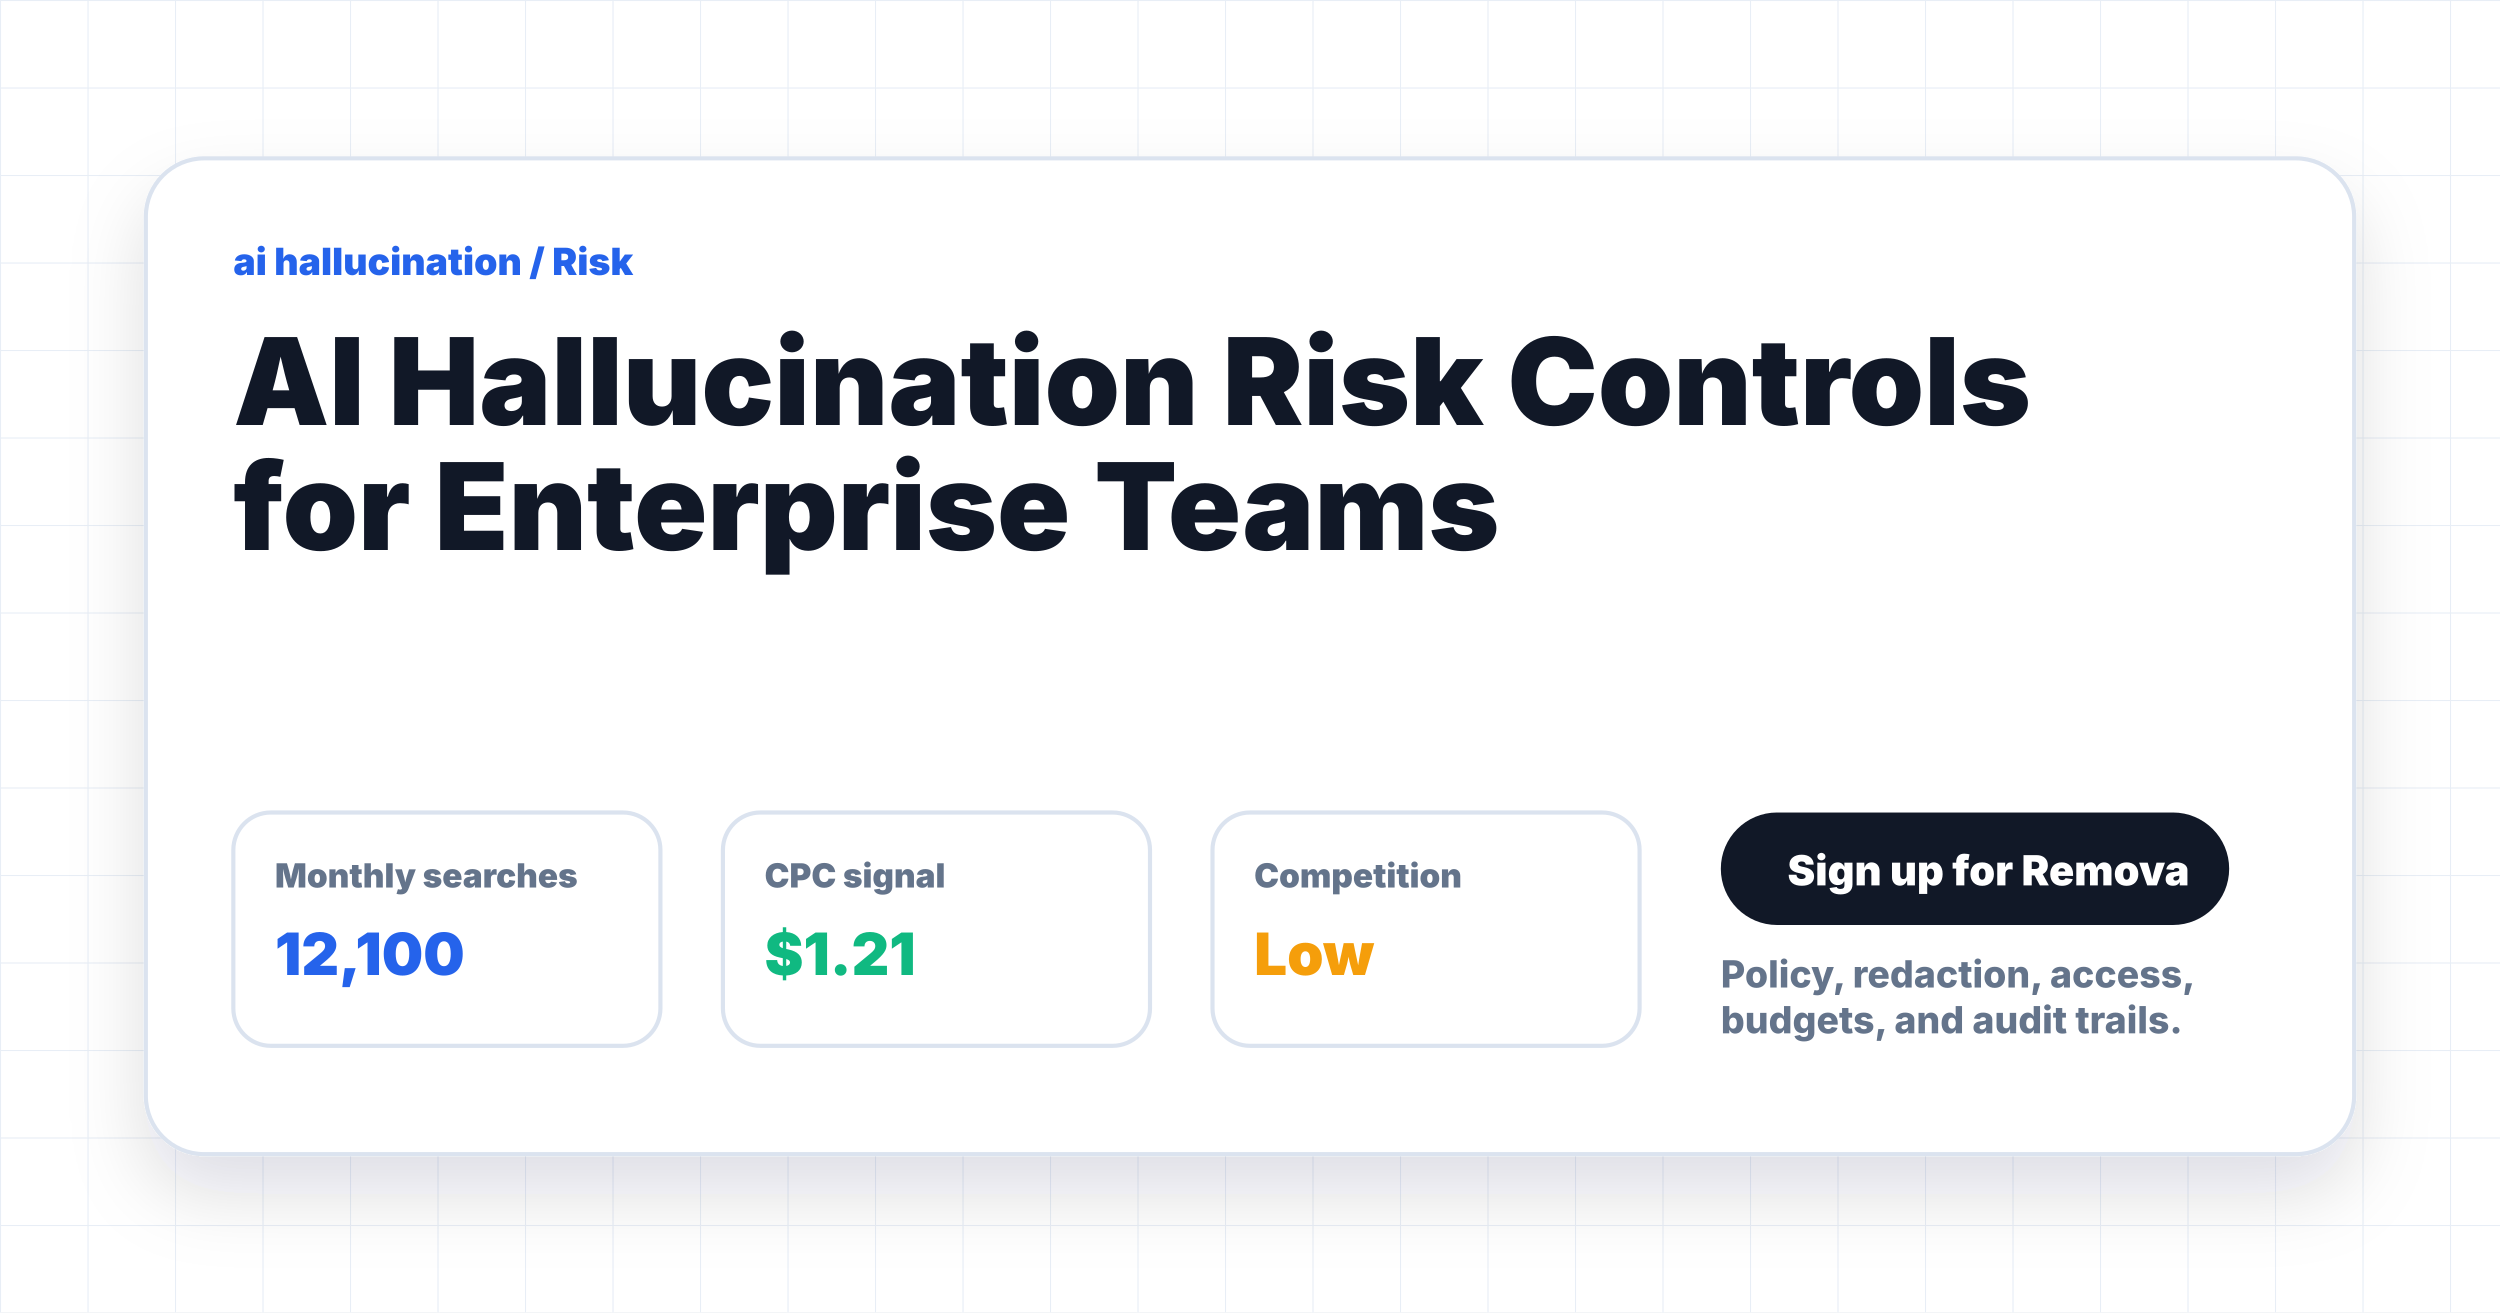
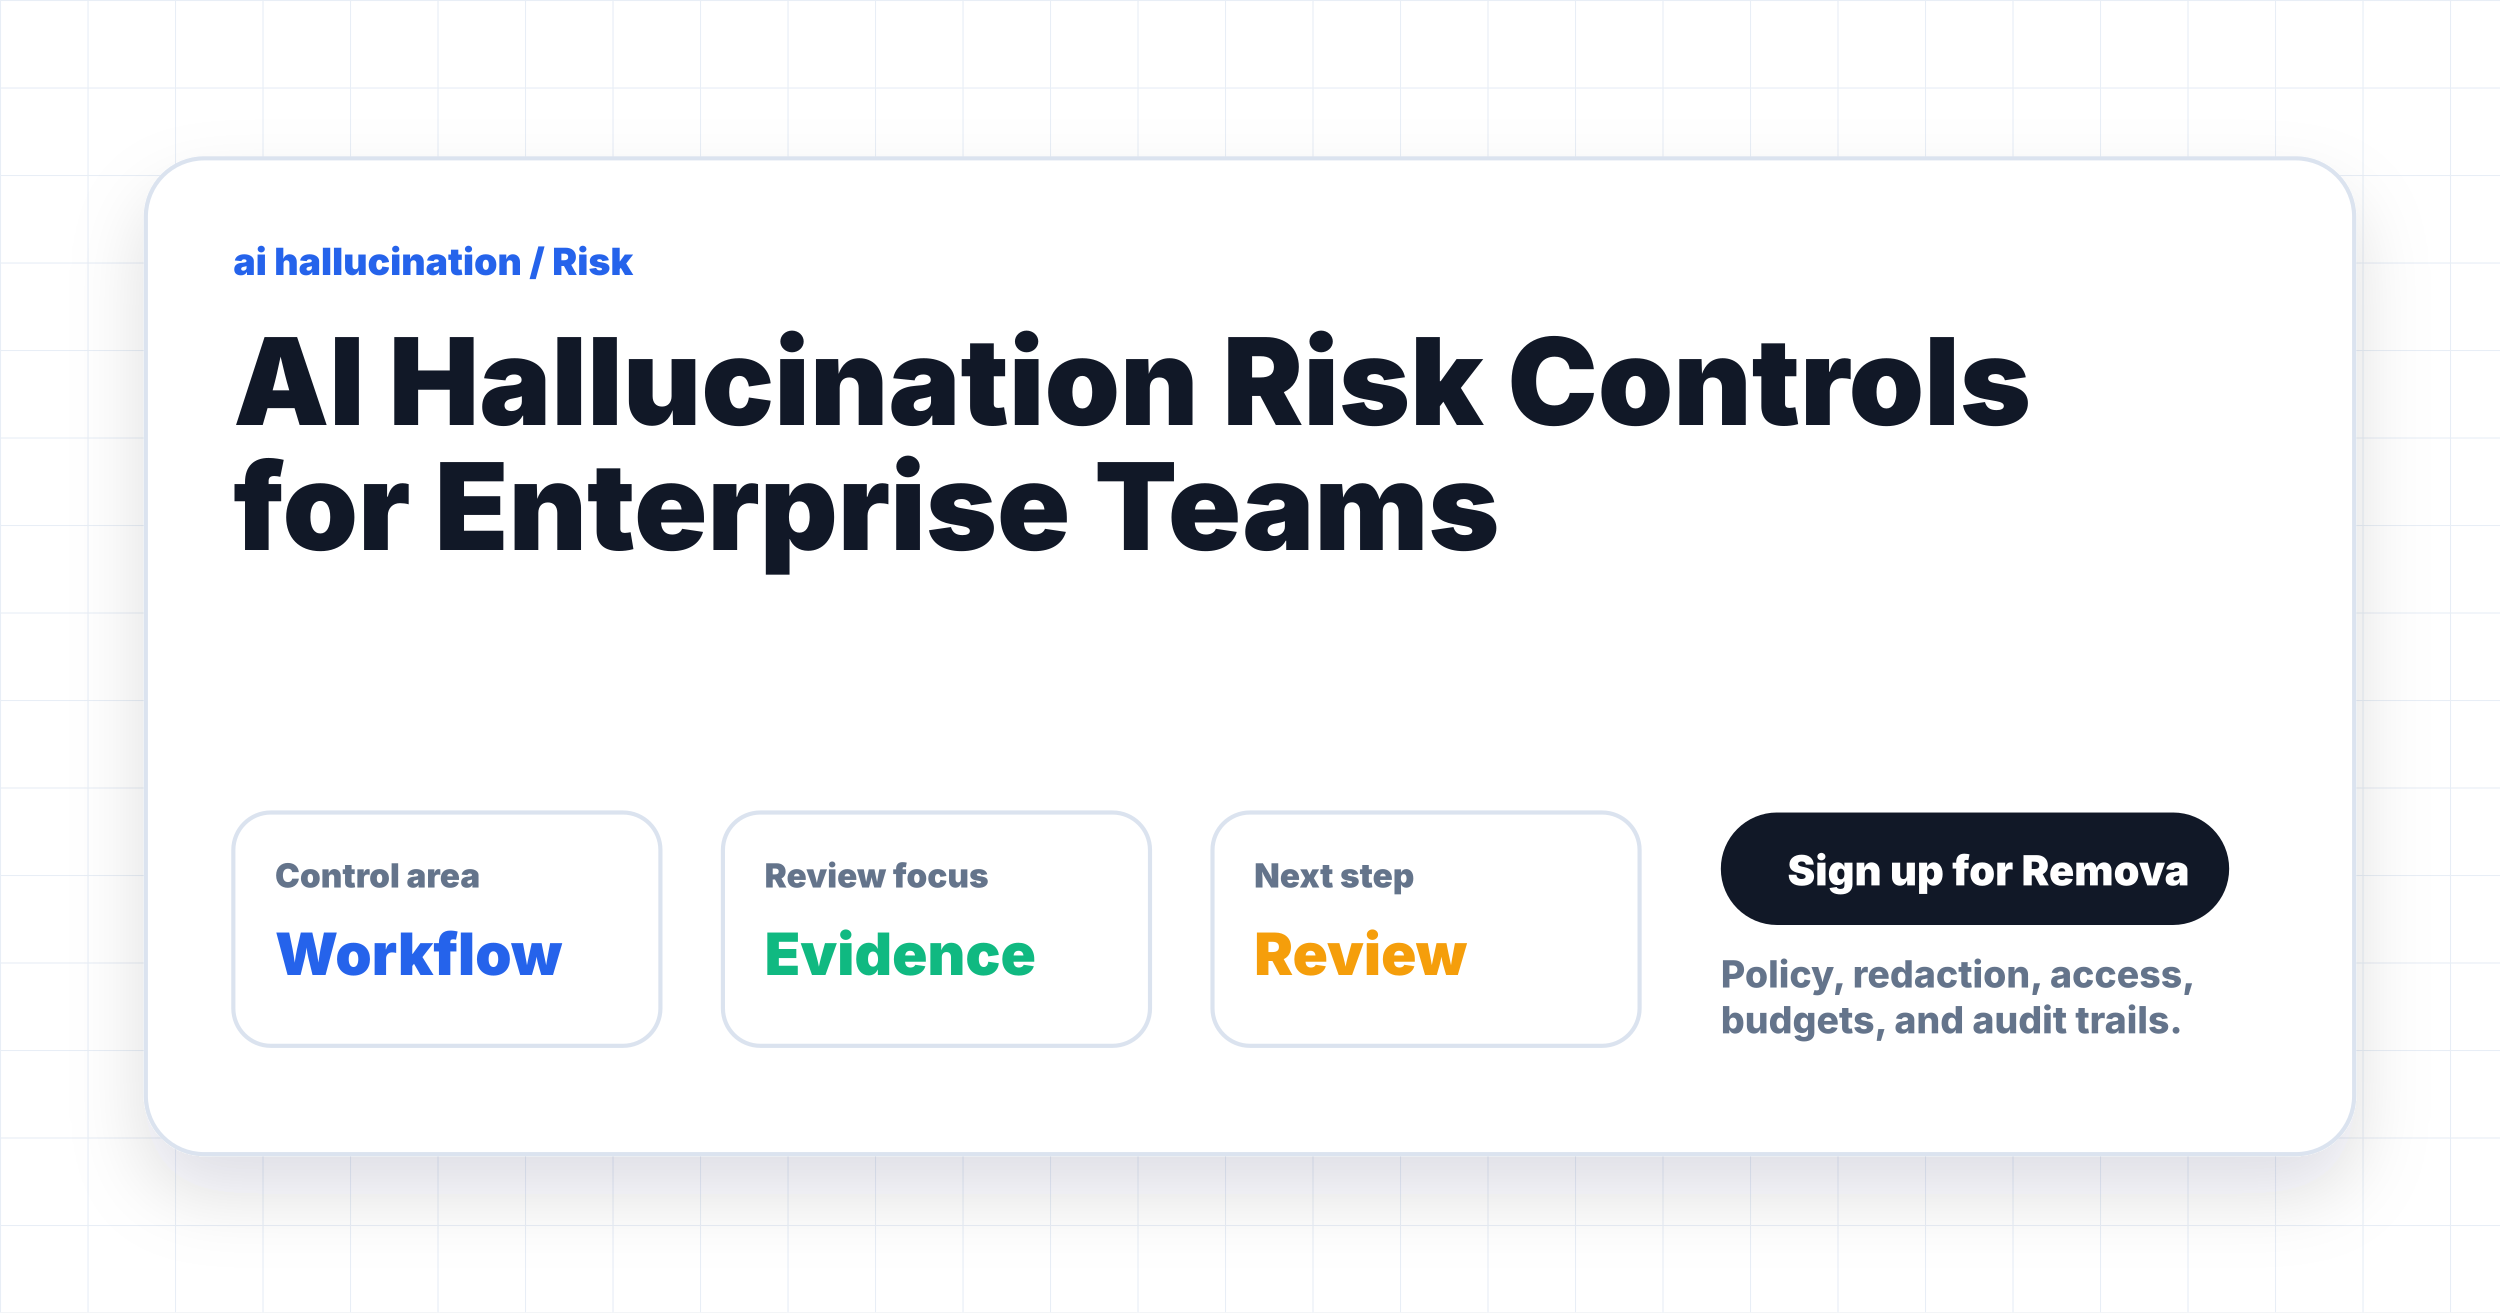
<svg xmlns="http://www.w3.org/2000/svg" width="1200" height="630" viewBox="0 0 1200 630" role="img" aria-label="AI Hallucination Risk Controls for Enterprise Teams">
  <style>
            .eyebrow { font: 900 18px Inter, Arial, sans-serif; letter-spacing: 0; text-transform: uppercase; fill: #2563eb; }
            .title { font: 950 58px Inter, Arial, sans-serif; letter-spacing: 0; fill: #111827; }
            .subtitle { font: 800 24px Inter, Arial, sans-serif; fill: #334155; }
            .body { font: 700 22px Inter, Arial, sans-serif; fill: #475569; }
            .small { font: 800 18px Inter, Arial, sans-serif; fill: #64748b; }
            .label { font: 900 16px Inter, Arial, sans-serif; fill: #64748b; }
            .metric { font: 950 28px Inter, Arial, sans-serif; }
            .node { font: 950 23px Inter, Arial, sans-serif; fill: #111827; }
            .check { font: 800 18px Inter, Arial, sans-serif; fill: #334155; }
        </style>
  <defs>
    <pattern id="grid" width="42" height="42" patternUnits="userSpaceOnUse">
      <path d="M 42 0 L 0 0 0 42" fill="none" stroke="#e8eef6" stroke-width="1" />
    </pattern>
    <filter id="shadow" x="-20%" y="-20%" width="140%" height="150%">
      <feDropShadow dx="0" dy="18" stdDeviation="18" flood-color="#0f172a" flood-opacity="0.13" />
    </filter>
  </defs>
  <rect width="1200" height="630" fill="#ffffff" />
  <rect width="1200" height="630" fill="url(#grid)" />
  <rect x="70" y="76" width="1060" height="478" rx="28" fill="#ffffff" stroke="#dbe3ef" stroke-width="2" filter="url(#shadow)" />
  <text class="eyebrow" x="112" y="132">ai hallucination / Risk</text>
  <text class="title" x="112" y="204">
    <tspan x="112" dy="0">AI Hallucination Risk Controls</tspan>
    <tspan x="112" dy="60">for Enterprise Teams</tspan>
  </text>
  <rect x="112" y="390" width="205" height="112" rx="18" fill="#ffffff" stroke="#dbe3ef" stroke-width="2" />
-   <text class="label" x="132" y="426">Monthly searches</text>
-   <text class="metric" x="132" y="468" fill="#2563eb">12,100</text>
+   <text class="label" x="132" y="426">Control area</text>
+   <text class="metric" x="132" y="468" fill="#2563eb">Workflow</text>
  <rect x="347" y="390" width="205" height="112" rx="18" fill="#ffffff" stroke="#dbe3ef" stroke-width="2" />
-   <text class="label" x="367" y="426">CPC signal</text>
-   <text class="metric" x="367" y="468" fill="#10b981">$1.21</text>
+   <text class="label" x="367" y="426">Review focus</text>
+   <text class="metric" x="367" y="468" fill="#10b981">Evidence</text>
  <rect x="582" y="390" width="205" height="112" rx="18" fill="#ffffff" stroke="#dbe3ef" stroke-width="2" />
-   <text class="label" x="602" y="426">Competition</text>
-   <text class="metric" x="602" y="468" fill="#f59e0b">Low</text>
+   <text class="label" x="602" y="426">Next step</text>
+   <text class="metric" x="602" y="468" fill="#f59e0b">Review</text>
  <rect x="826" y="390" width="244" height="54" rx="27" fill="#111827" />
  <text x="858" y="425" style="font: 950 20px Inter, Arial, sans-serif; fill: #ffffff;">Sign up for Remova</text>
  <text class="small" x="826" y="474">
    <tspan x="826" dy="0">Policy, redaction, access,</tspan>
    <tspan x="826" dy="22">budgets, and audit trails.</tspan>
  </text>
</svg>
